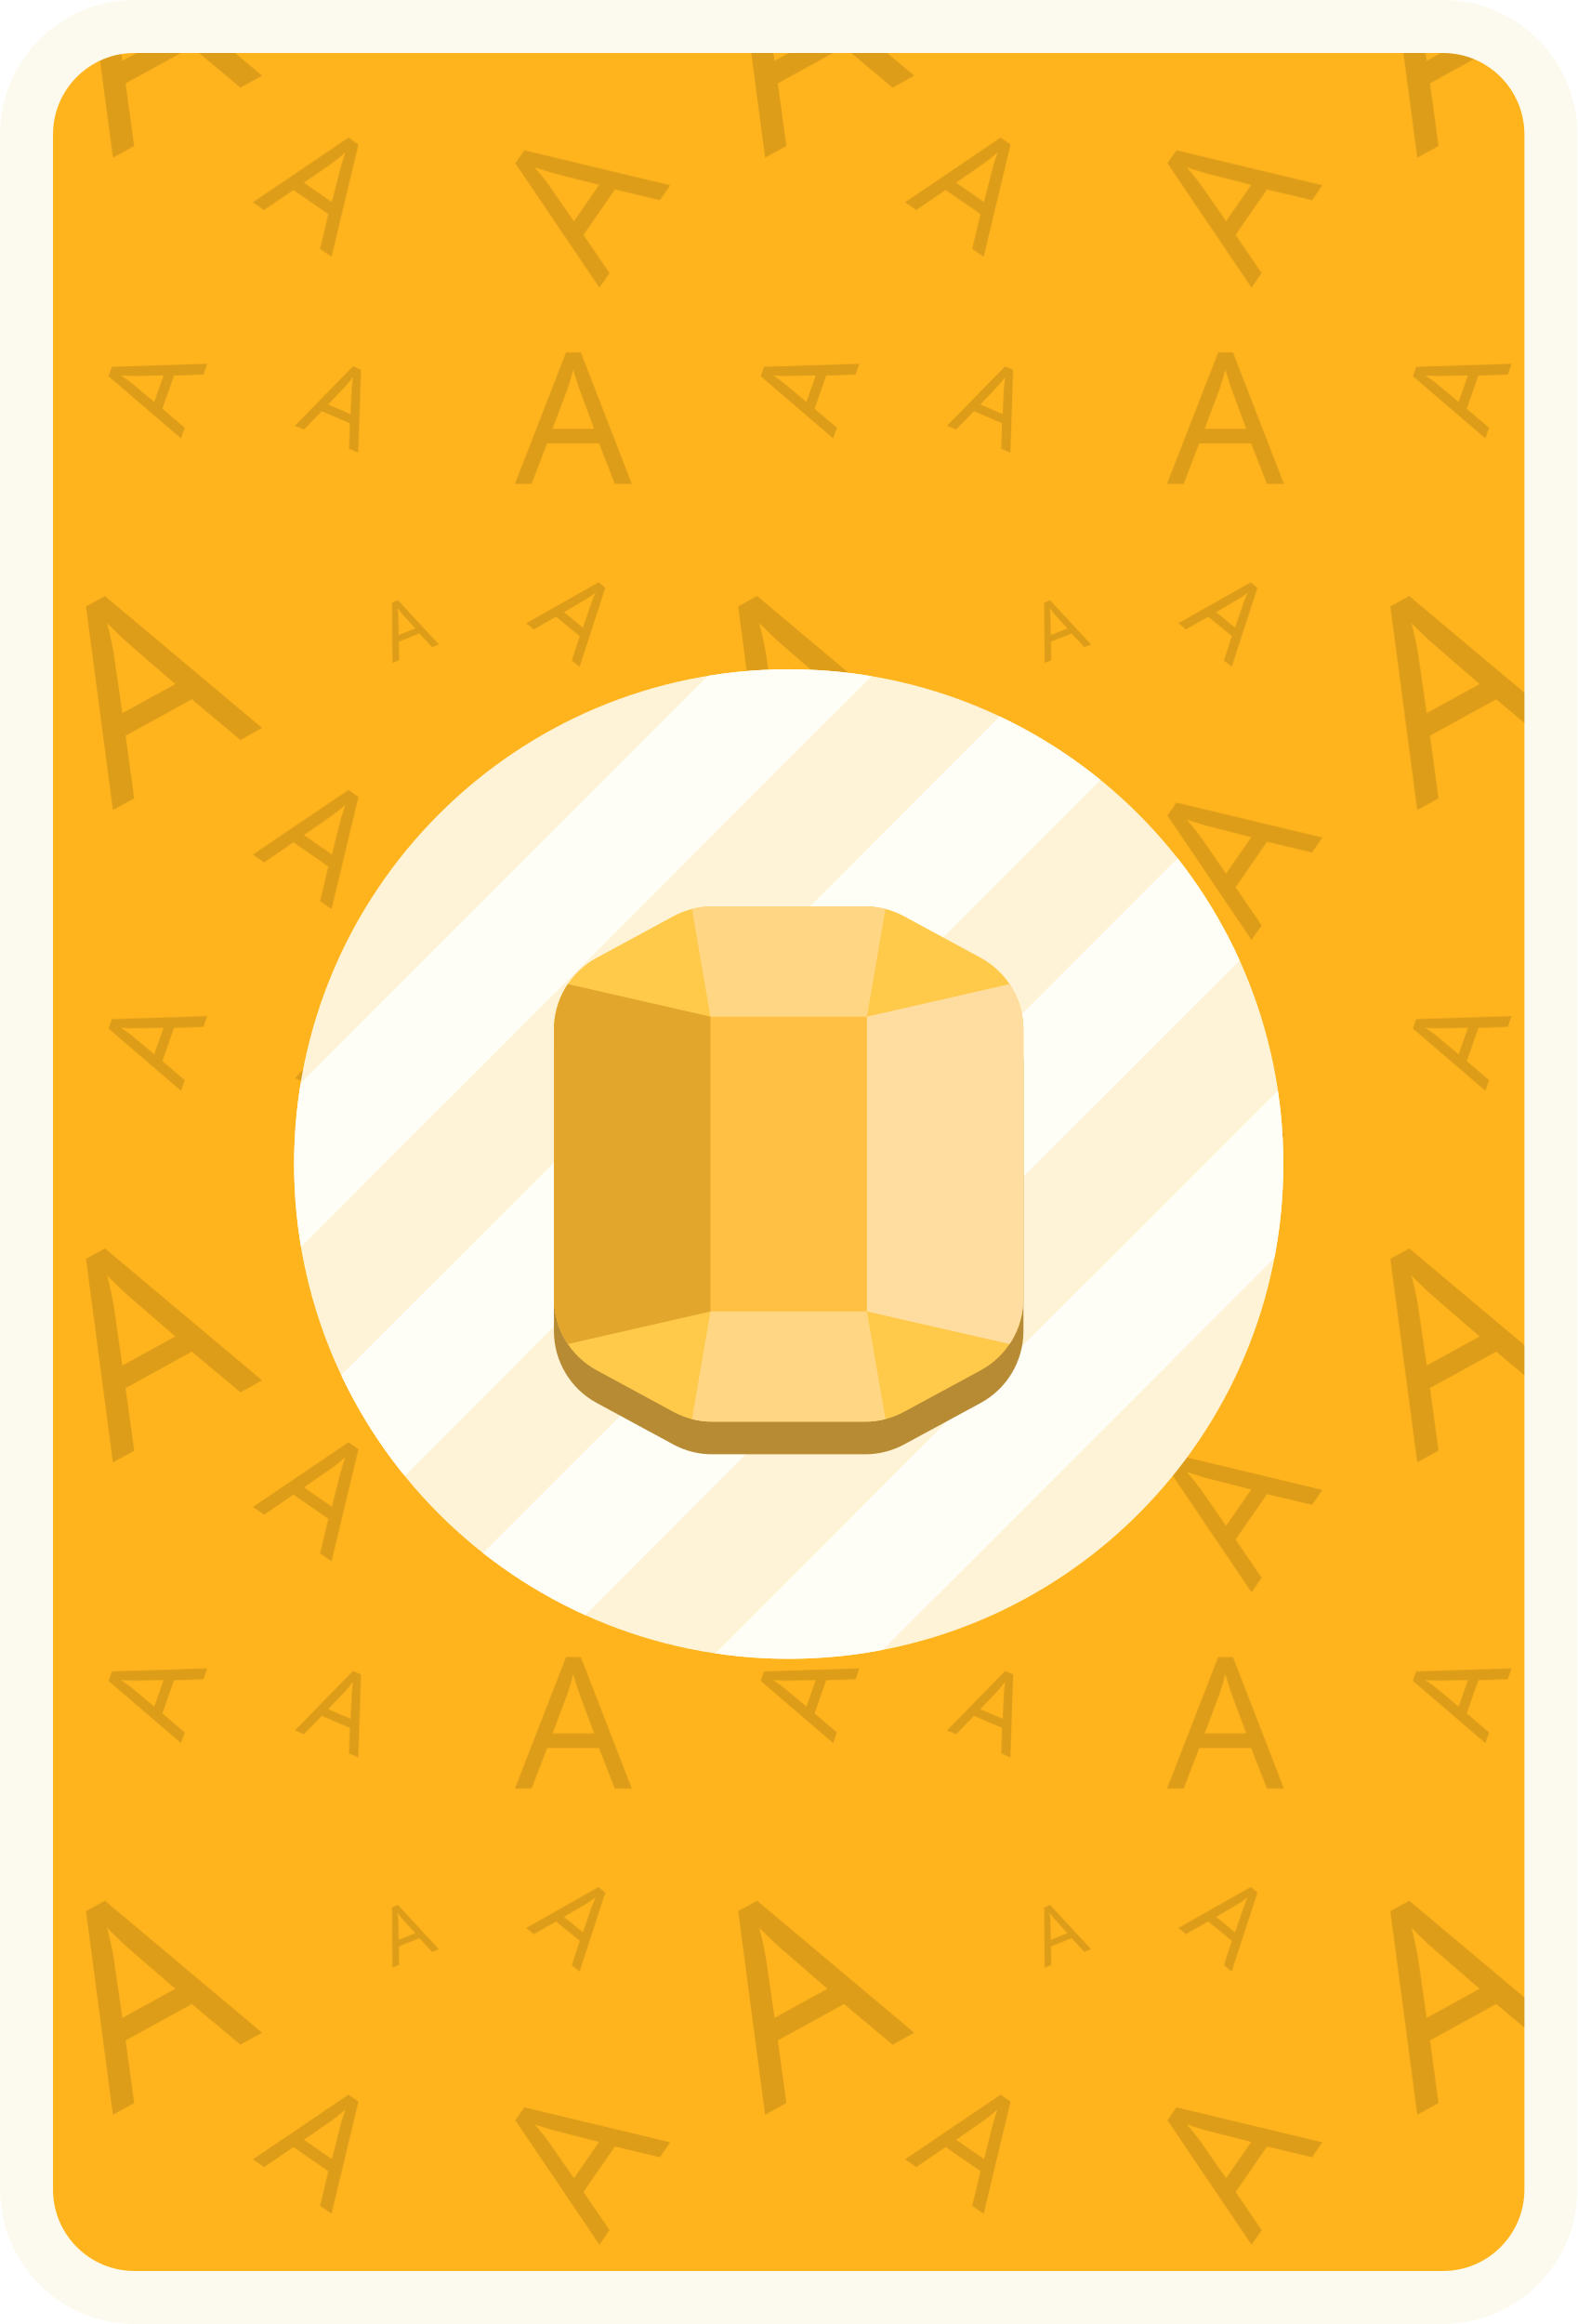
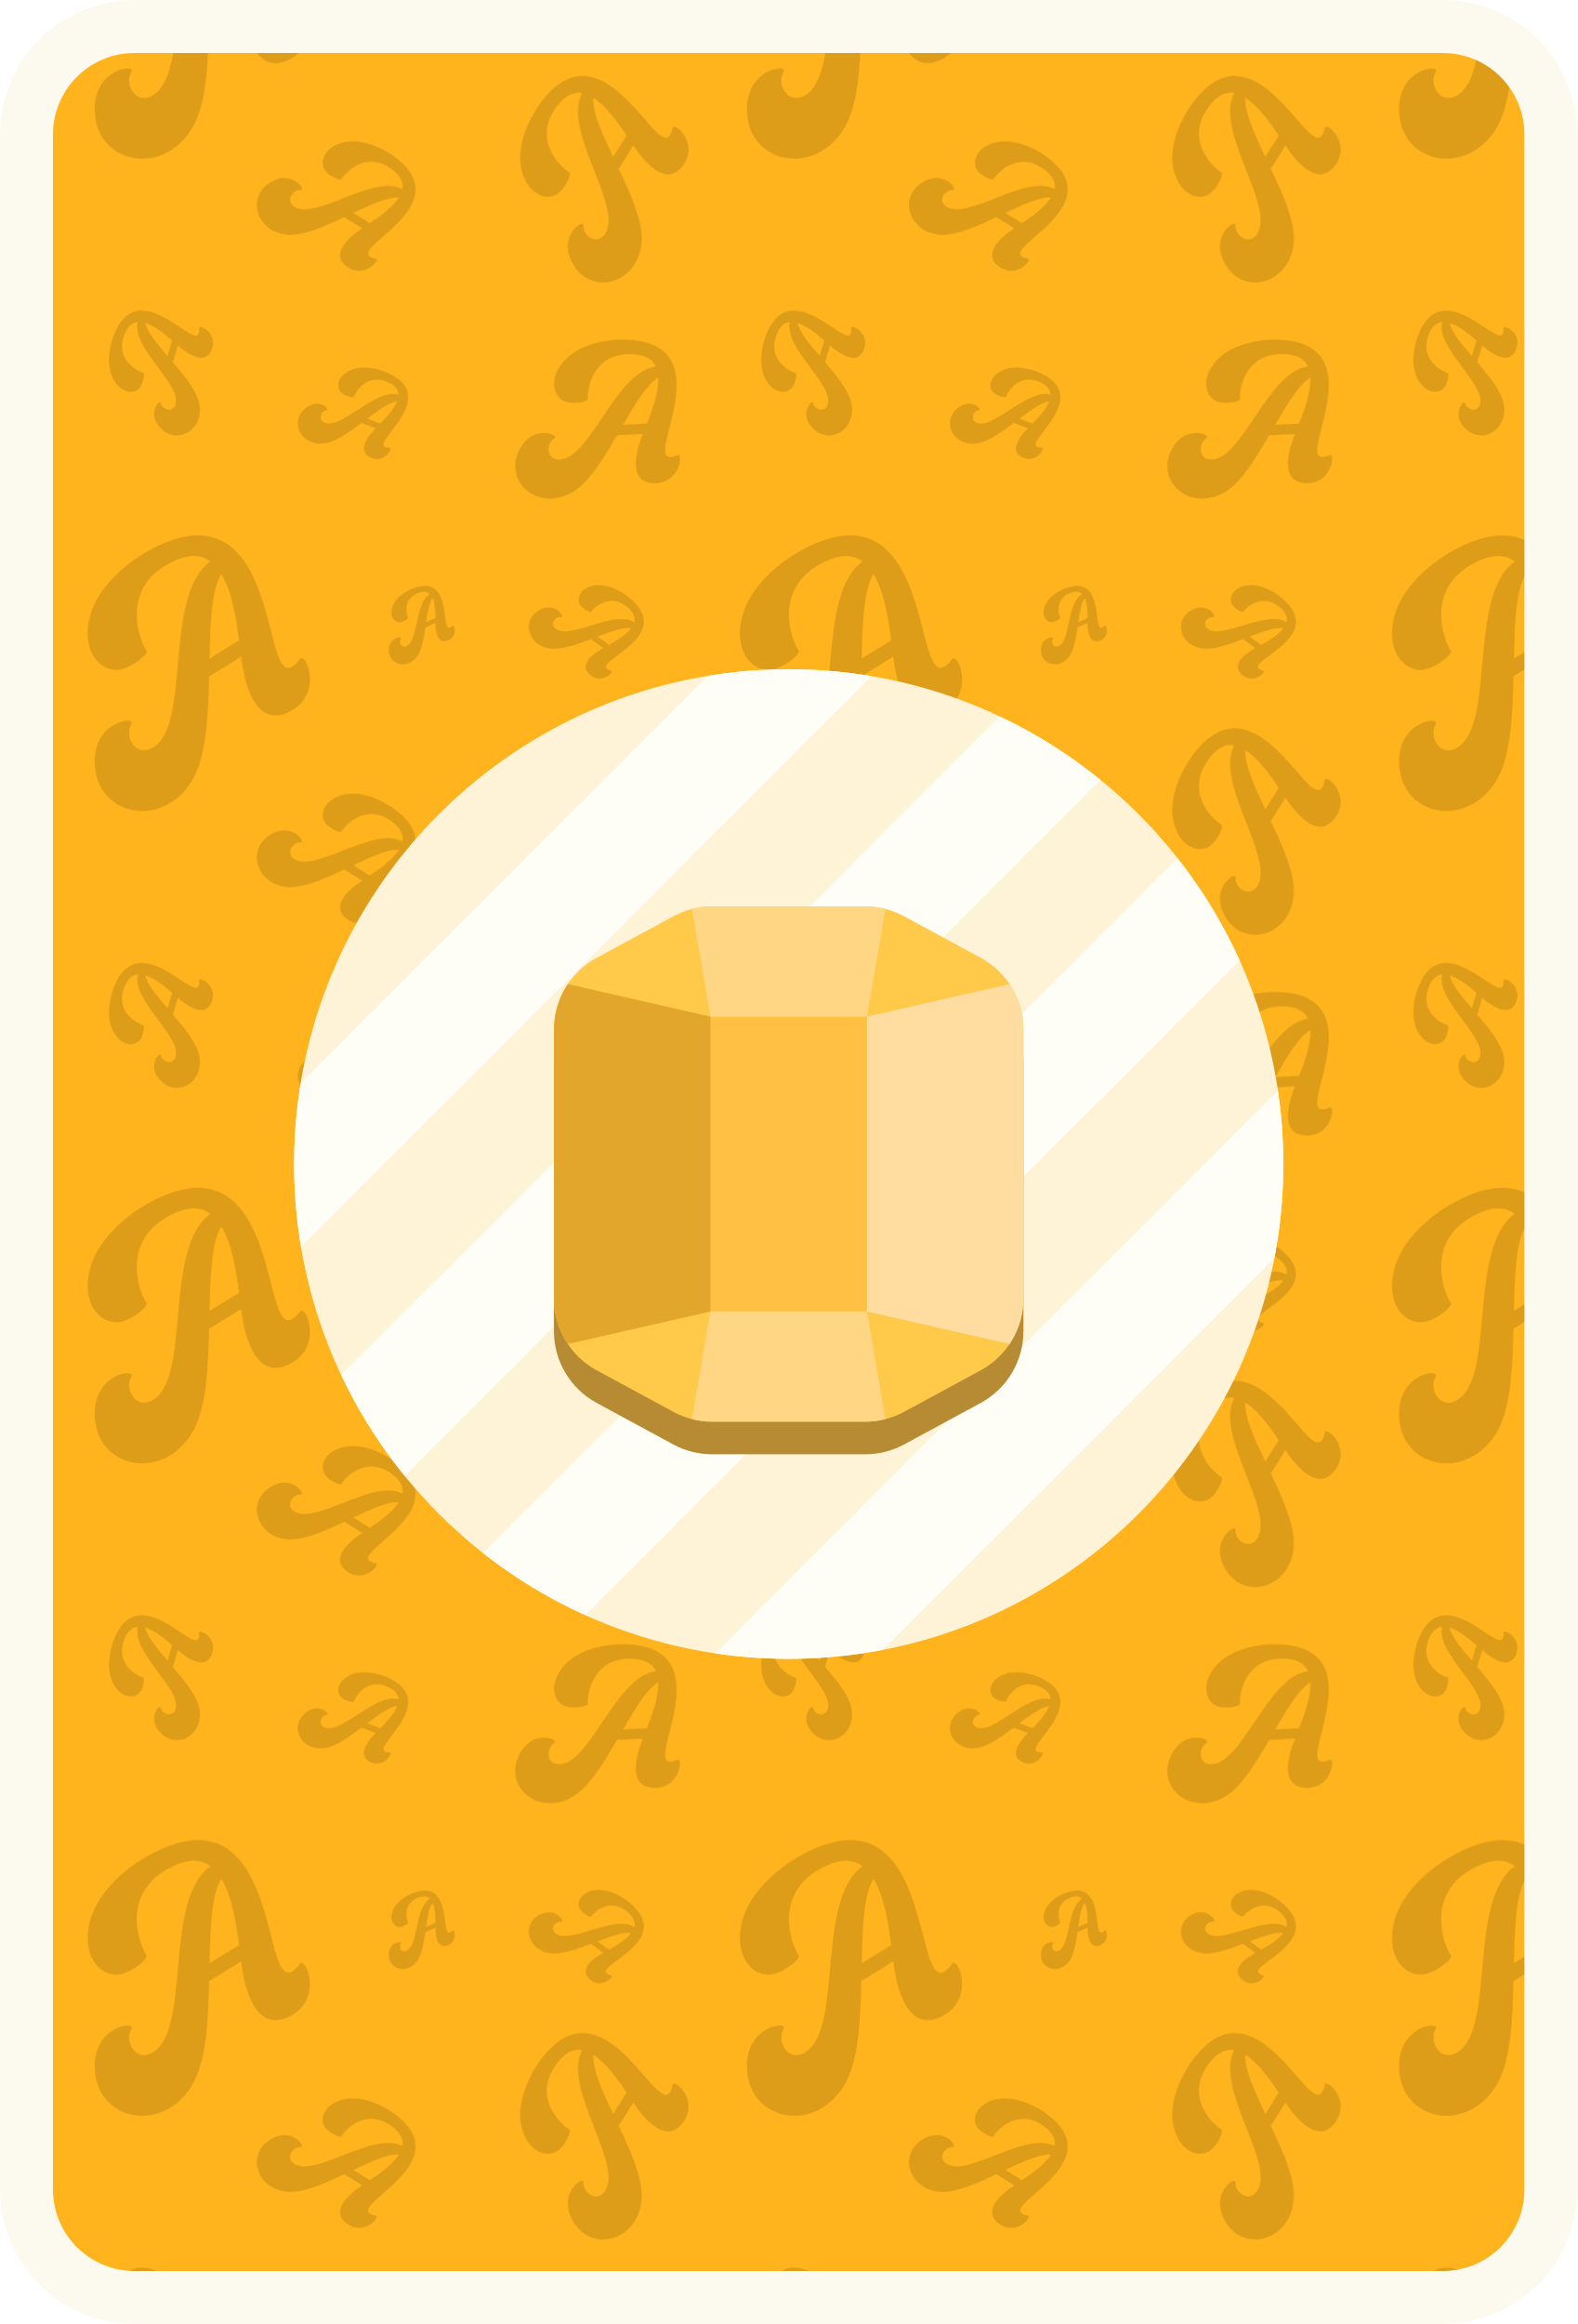
<svg xmlns="http://www.w3.org/2000/svg" id="Layer_2" data-name="Layer 2" viewBox="0 0 387 570">
  <defs>
    <style>
      .cls-1 {
        fill: #ffd683;
      }

      .cls-2 {
-         font-size: 81.86px;
-       }
- 
-       .cls-2, .cls-3, .cls-4, .cls-5, .cls-6, .cls-7, .cls-8, .cls-9 {
-         font-family: BatuphatScript-Regular, 'Batuphat Script';
-       }
- 
-       .cls-10 {
        fill: #b78b34;
      }

      .cls-3 {
-         font-size: 24.03px;
+         fill: #fefef7;
      }

      .cls-4 {
-         font-size: 33.11px;
+         fill: url(#New_Pattern);
+       }
+ 
+       .cls-5 {
+         fill: none;
+       }
+ 
+       .cls-6 {
+         opacity: .13;
+       }
+ 
+       .cls-7 {
+         fill: #e2a62d;
+       }
+ 
+       .cls-8 {
+         fill: #fcfaee;
+       }
+ 
+       .cls-9 {
+         fill: url(#stripes_2);
+       }
+ 
+       .cls-10 {
+         fill: #ffc94a;
      }

      .cls-11 {
-         fill: #fefef7;
+         opacity: .15;
      }

-       .cls-12 {
-         fill: url(#New_Pattern);
+       .cls-11, .cls-12 {
+         fill: #ffb41d;
      }

      .cls-13 {
-         fill: none;
+         clip-path: url(#clippath);
      }

      .cls-14 {
-         opacity: .13;
-       }
- 
-       .cls-5 {
-         font-size: 46px;
+         fill: #ffdda1;
      }

      .cls-15 {
-         fill: #e2a62d;
-       }
- 
-       .cls-16 {
-         fill: #fcfaee;
-       }
- 
-       .cls-6 {
-         font-size: 38.06px;
-       }
- 
-       .cls-17 {
-         fill: url(#stripes_2);
-       }
- 
-       .cls-18 {
-         fill: #ffc94a;
-       }
- 
-       .cls-7 {
-         font-size: 59.84px;
-       }
- 
-       .cls-8 {
-         font-size: 33.12px;
-       }
- 
-       .cls-19 {
-         opacity: .15;
-       }
- 
-       .cls-19, .cls-20 {
-         fill: #ffb41d;
-       }
- 
-       .cls-9 {
-         font-size: 56.23px;
-       }
- 
-       .cls-21 {
-         clip-path: url(#clippath);
-       }
- 
-       .cls-22 {
-         fill: #ffdda1;
-       }
- 
-       .cls-23 {
        fill: #ffc043;
      }
    </style>
    <pattern id="New_Pattern" data-name="New Pattern" x="0" y="0" width="200" height="200" patternTransform="translate(-2446.09 -1474.6) scale(.8)" patternUnits="userSpaceOnUse" viewBox="0 0 200 200">
      <g>
-         <rect class="cls-13" width="200" height="200" />
-         <text class="cls-2" transform="translate(92.25 291.61) rotate(-28.8)">
-           <tspan x="0" y="0">A</tspan>
-         </text>
-         <text class="cls-7" transform="translate(241.44 131.45) rotate(-55.33)">
-           <tspan x="0" y="0">A</tspan>
-         </text>
+         <rect class="cls-5" width="200" height="200" />
+         <path d="M117.3,281.1c3.67-7.25,4.24-18.96,4.45-30.47,2.18-1.29,6.44-3.92,9.84-6.06.1.69,2.04,23.26,14.73,16.94,10.85-5.41,4.94-18.88,3.22-16.06-.62.9-1.4,1.7-2.4,2.26-2.44,1.34-3.88-1.79-5.33-6.97-3.84-13.96-8.26-40.68-32.7-31.44-1.84.73-3.78,1.61-5.65,2.64-8.18,4.5-15.91,11.83-18.19,20.09-2.72,10.18,2.33,16.47,7.83,16.62,1.61.05,3.31-.61,4.89-1.47,2.8-1.54,5.02-3.79,4.59-4.39-2.65-3.96-7.48-18.87,6.51-26.56,4.02-2.21,8.97-3.9,13.08-.84-.07.04-.14.08-.14.08-14.49,10.68-5.54,50.41-17.74,57.12-5.17,2.84-8.6-3.58-6.37-7.33.72-1.24-2.15-1.53-5.16.13-3.23,1.77-6.67,5.72-6.01,13.02,1.01,11.68,12.89,16.64,22.36,11.44,3.16-1.74,6.09-4.56,8.2-8.71ZM125.51,219.23c3.33,5.55,4.65,14.07,5.41,20.38-2.79,1.72-6.51,3.96-9.02,5.52.2-10.85.58-20.87,3.6-25.9Z" />
+         <path d="M254.4,116.4c.04-5.94-3.42-13.79-7.04-21.39,1.01-1.56,2.94-4.66,4.46-7.18.29.42,8.93,14.55,15.17,6.27,5.33-7.08-2.93-13.96-3.14-11.56-.11.8-.36,1.57-.84,2.26-1.16,1.67-3.12.1-5.76-2.82-7.07-7.87-18.68-23.91-31.65-9.89-.96,1.08-1.95,2.29-2.83,3.57-3.88,5.61-6.55,12.93-5.34,19.08,1.55,7.55,6.9,10.01,10.55,8.31,1.07-.5,1.97-1.48,2.72-2.56,1.33-1.92,2.04-4.11,1.57-4.37-3.02-1.73-11.05-9.9-4.41-19.5,1.91-2.76,4.59-5.48,8.28-4.82l-.07.1c-6,11.72,12.83,34.78,7.04,43.15-2.45,3.54-6.8.46-6.56-2.72.07-1.04-1.9-.3-3.33,1.77-1.53,2.21-2.49,5.92.32,10.48,4.47,7.31,13.86,6.68,18.36.18,1.5-2.17,2.49-4.97,2.52-8.37ZM239.57,73.25c3.99,2.54,7.64,7.68,10.19,11.56-1.26,2.04-2.97,4.71-4.1,6.55-3.41-7.16-6.44-13.84-6.1-18.12Z" />
        <g>
-           <text class="cls-2" transform="translate(92.25 91.61) rotate(-28.8)">
-             <tspan x="0" y="0">A</tspan>
-           </text>
-           <text class="cls-5" transform="translate(135.17 105.27) rotate(34.67)">
-             <tspan x="0" y="0">A</tspan>
-           </text>
-           <text class="cls-4" transform="translate(148.07 173.77) rotate(23.07)">
-             <tspan x="0" y="0">A</tspan>
-           </text>
-           <text class="cls-3" transform="translate(177.97 46.49) rotate(-21.65)">
-             <tspan x="0" y="0">A</tspan>
-           </text>
-           <text class="cls-7" transform="translate(41.44 131.45) rotate(-55.33)">
-             <tspan x="0" y="0">A</tspan>
-           </text>
-           <text class="cls-8" transform="translate(18.99 34.33) rotate(39.27)">
-             <tspan x="0" y="0">A</tspan>
-           </text>
-           <text class="cls-9" transform="translate(15.51 191.62)">
-             <tspan x="0" y="0">A</tspan>
-           </text>
-           <text class="cls-6" transform="translate(113.14 177.67) rotate(-70.65)">
-             <tspan x="0" y="0">A</tspan>
-           </text>
+           <path d="M117.3,81.1c3.67-7.25,4.24-18.96,4.45-30.47,2.18-1.29,6.44-3.92,9.84-6.06.1.69,2.04,23.26,14.73,16.94,10.85-5.41,4.94-18.88,3.22-16.06-.62.9-1.4,1.7-2.4,2.26-2.44,1.34-3.88-1.79-5.33-6.97-3.84-13.96-8.26-40.68-32.7-31.44-1.84.73-3.78,1.61-5.65,2.64-8.18,4.5-15.91,11.83-18.19,20.09-2.72,10.18,2.33,16.47,7.83,16.62,1.61.05,3.31-.61,4.89-1.47,2.8-1.54,5.02-3.79,4.59-4.39-2.65-3.96-7.48-18.87,6.51-26.56,4.02-2.21,8.97-3.9,13.08-.84-.07.04-.14.08-.14.08-14.49,10.68-5.54,50.41-17.74,57.12-5.17,2.84-8.6-3.58-6.37-7.33.72-1.24-2.15-1.53-5.16.13-3.23,1.77-6.67,5.72-6.01,13.02,1.01,11.68,12.89,16.64,22.36,11.44,3.16-1.74,6.09-4.56,8.2-8.71ZM125.51,19.23c3.33,5.55,4.65,14.07,5.41,20.38-2.79,1.72-6.51,3.96-9.02,5.52.2-10.85.58-20.87,3.6-25.9Z" />
+           <path d="M146.74,115.23c4.57.03,10.6-2.62,16.44-5.41,1.2.77,3.59,2.26,5.52,3.43-.32.22-11.18,6.86-4.82,11.66,5.44,4.1,10.73-2.25,8.89-2.41-.61-.09-1.21-.28-1.74-.64-1.29-.89-.07-2.4,2.17-4.43,6.05-5.43,18.38-14.36,7.6-24.33-.83-.74-1.76-1.5-2.74-2.18-4.31-2.98-9.94-5.03-14.67-4.11-5.8,1.19-7.7,5.3-6.39,8.11.38.82,1.14,1.51,1.97,2.09,1.48,1.02,3.16,1.57,3.36,1.21,1.33-2.33,7.61-8.5,14.99-3.39,2.12,1.46,4.21,3.53,3.71,6.37-.04-.03-.08-.05-.08-.05-9.01-4.61-26.74,9.87-33.17,5.42-2.72-1.88-.36-5.23,2.09-5.04.8.05.23-1.46-1.36-2.56-1.7-1.18-4.55-1.92-8.06.24-5.62,3.44-5.13,10.66-.14,14.11,1.66,1.15,3.82,1.92,6.44,1.94ZM179.91,103.83c-1.95,3.07-5.91,5.87-8.89,7.84-1.57-.97-3.62-2.28-5.04-3.15,5.51-2.62,10.64-4.95,13.93-4.69Z" />
+           <path d="M157.67,179.12c3.22-.64,7.09-3.38,10.81-6.19.96.37,2.85,1.07,4.39,1.62-.2.2-6.89,6.46-1.71,8.92,4.43,2.1,7.24-3.14,5.92-2.99-.44.03-.89-.02-1.32-.2-1.04-.44-.4-1.68.89-3.44,3.48-4.71,10.88-12.78,1.84-18.26-.69-.4-1.46-.8-2.25-1.14-3.47-1.48-7.74-2.11-10.94-.77-3.92,1.68-4.66,4.85-3.33,6.64.39.53,1.02.9,1.69,1.19,1.19.51,2.46.65,2.54.36.6-1.83,4.14-7.09,10.08-4.56,1.71.73,3.48,1.88,3.53,3.95-.03-.01-.06-.03-.06-.03-7.02-1.95-17.42,10.82-22.6,8.62-2.19-.93-1.01-3.63.74-3.86.57-.08-.05-1.06-1.33-1.61-1.37-.58-3.48-.69-5.64,1.34-3.47,3.24-2.08,8.26,1.94,9.97,1.34.57,2.97.8,4.82.43ZM179.4,166.28c-.93,2.45-3.32,4.99-5.13,6.81-1.24-.46-2.88-1.08-4.01-1.49,3.5-2.65,6.78-5.03,9.14-5.32Z" />
+           <path d="M185.66,44.35c1.34-1.98,1.93-5.37,2.41-8.71.68-.3,2.02-.91,3.09-1.41,0,.21-.25,6.85,3.67,5.47,3.36-1.18,2.13-5.32,1.53-4.56-.21.24-.47.44-.78.57-.76.3-1.06-.66-1.3-2.23-.61-4.21-.92-12.15-8.38-10.35-.56.15-1.16.33-1.74.56-2.55,1.01-5.07,2.87-6.04,5.19-1.16,2.87.08,4.88,1.67,5.13.47.07.99-.06,1.48-.25.87-.35,1.6-.92,1.5-1.11-.63-1.25-1.49-5.77,2.87-7.5,1.25-.5,2.76-.81,3.84.23l-.04.02c-4.61,2.58-3.46,14.48-7.26,15.99-1.61.64-2.37-1.36-1.59-2.37.26-.33-.57-.52-1.51-.15-1.01.4-2.15,1.42-2.23,3.57-.13,3.44,3.15,5.32,6.09,4.15.98-.39,1.94-1.11,2.71-2.24ZM190.31,26.63c.77,1.74.84,4.27.83,6.13-.88.4-2.04.91-2.83,1.28.46-3.15.93-6.06,2-7.41Z" />
+           <path d="M54.4,116.4c.04-5.94-3.42-13.79-7.04-21.39,1.01-1.56,2.94-4.66,4.46-7.18.29.42,8.93,14.55,15.17,6.27,5.33-7.08-2.93-13.96-3.14-11.56-.11.8-.36,1.57-.84,2.26-1.16,1.67-3.12.1-5.76-2.82-7.07-7.87-18.68-23.91-31.65-9.89-.96,1.08-1.95,2.29-2.83,3.57-3.88,5.61-6.55,12.93-5.34,19.08,1.55,7.55,6.9,10.01,10.55,8.31,1.07-.5,1.97-1.48,2.72-2.56,1.33-1.92,2.04-4.11,1.57-4.37-3.02-1.73-11.05-9.9-4.41-19.5,1.91-2.76,4.59-5.48,8.28-4.82l-.07.1c-6,11.72,12.83,34.78,7.04,43.15-2.45,3.54-6.8.46-6.56-2.72.07-1.04-1.9-.3-3.33,1.77-1.53,2.21-2.49,5.92.32,10.48,4.47,7.31,13.86,6.68,18.36.18,1.5-2.17,2.49-4.97,2.52-8.37ZM39.57,73.25c3.99,2.54,7.64,7.68,10.19,11.56-1.26,2.04-2.97,4.71-4.1,6.55-3.41-7.16-6.44-13.84-6.1-18.12Z" />
+           <path d="M26.72,42.14c3.28.28,7.76-1.27,12.11-2.94.82.62,2.44,1.83,3.76,2.78-.24.14-8.42,4.28-4.13,8.09,3.67,3.26,7.83-1,6.52-1.22-.43-.1-.85-.27-1.21-.56-.87-.71.09-1.73,1.81-3.05,4.66-3.55,14.02-9.25,6.86-17.03-.55-.58-1.18-1.18-1.84-1.72-2.92-2.39-6.85-4.19-10.29-3.79-4.23.52-5.83,3.36-5.06,5.45.23.61.73,1.15,1.29,1.61,1,.82,2.18,1.31,2.34,1.06,1.09-1.59,5.95-5.66,10.95-1.57,1.44,1.17,2.82,2.78,2.29,4.78-.03-.02-.05-.04-.05-.04-6.2-3.83-19.76,5.54-24.12,1.97-1.85-1.51.05-3.77,1.79-3.5.57.08.25-1.04-.83-1.92-1.15-.94-3.15-1.64-5.8-.29-4.23,2.14-4.3,7.35-.91,10.12,1.13.92,2.63,1.6,4.51,1.76ZM51.18,35.87c-1.58,2.09-4.58,3.87-6.83,5.11-1.07-.79-2.47-1.85-3.43-2.55,4.1-1.57,7.92-2.94,10.27-2.56Z" />
+           <path d="M34.07,193.58c4.61-3.15,8.83-10.01,12.76-16.87,1.74-.06,5.17-.23,7.93-.39-.17.45-6.47,14.68,3.26,15.07,8.32.34,9.22-9.73,7.25-8.6-.67.34-1.41.56-2.19.56-1.91,0-1.74-2.36-.9-5.96,2.31-9.67,8.49-27.21-9.28-29.75-1.35-.17-2.81-.28-4.27-.28-6.41,0-13.49,1.86-17.6,6.07-5,5.23-4.05,10.68-.79,12.6.96.56,2.19.73,3.43.73,2.19,0,4.27-.62,4.22-1.12-.28-3.26,1.74-13.83,12.71-13.83,3.15,0,6.69.62,8.15,3.82h-.11c-12.26,1.63-20.02,28.51-29.58,28.51-4.05,0-3.99-5-1.41-6.52.84-.51-.79-1.63-3.15-1.63-2.53,0-5.9,1.24-7.93,5.85-3.26,7.37,2.25,14.28,9.67,14.28,2.47,0,5.17-.73,7.82-2.53ZM59.48,159.06c.17,4.44-1.86,10.01-3.49,14.06-2.25.11-5.23.22-7.25.34,3.71-6.47,7.25-12.37,10.74-14.39Z" />
+           <path d="M118.56,166.26c-.98-3.65-4.41-7.88-7.91-11.94.36-1.13,1.02-3.36,1.53-5.15.25.21,7.92,7.42,10.36,1.3,2.08-5.24-4.14-8.07-3.87-6.56.06.51.04,1.02-.13,1.53-.43,1.22-1.9.58-4.01-.76-5.66-3.64-15.48-11.53-21.08-.75-.41.82-.81,1.73-1.14,2.67-1.44,4.1-1.84,9.04-.07,12.61,2.22,4.37,5.92,4.98,7.87,3.33.57-.48.96-1.24,1.24-2.03.49-1.4.56-2.87.23-2.95-2.15-.55-8.44-4.22-5.98-11.22.71-2.01,1.9-4.14,4.27-4.35-.01.04-.03.07-.03.07-1.71,8.2,13.72,19.18,11.58,25.29-.91,2.59-4.09,1.43-4.48-.57-.13-.65-1.22.14-1.75,1.65-.57,1.62-.53,4.05,1.96,6.38,3.97,3.74,9.63,1.77,11.29-2.97.56-1.58.69-3.47.14-5.56ZM102.21,142.28c2.88.89,5.98,3.43,8.2,5.38-.43,1.46-1.03,3.39-1.41,4.71-3.3-3.82-6.28-7.41-6.79-10.09Z" />
        </g>
-         <text class="cls-3" transform="translate(-22.03 46.49) rotate(-21.65)">
-           <tspan x="0" y="0">A</tspan>
-         </text>
+         <path d="M-14.34,44.35c1.34-1.98,1.93-5.37,2.41-8.71.68-.3,2.02-.91,3.09-1.41,0,.21-.25,6.85,3.67,5.47,3.36-1.18,2.13-5.32,1.53-4.56-.21.24-.47.44-.78.57-.76.3-1.06-.66-1.3-2.23-.61-4.21-.92-12.15-8.38-10.35-.56.15-1.16.33-1.74.56-2.55,1.01-5.07,2.87-6.04,5.19-1.16,2.87.08,4.88,1.67,5.13.47.07.99-.06,1.48-.25.87-.35,1.6-.92,1.5-1.11-.63-1.25-1.49-5.77,2.87-7.5,1.25-.5,2.76-.81,3.84.23l-.04.02c-4.61,2.58-3.46,14.48-7.26,15.99-1.61.64-2.37-1.36-1.59-2.37.26-.33-.57-.52-1.51-.15-1.01.4-2.15,1.42-2.23,3.57-.13,3.44,3.15,5.32,6.09,4.15.98-.39,1.94-1.11,2.71-2.24ZM-9.69,26.63c.77,1.74.84,4.27.83,6.13-.88.4-2.04.91-2.83,1.28.46-3.15.93-6.06,2-7.41Z" />
        <g>
-           <text class="cls-4" transform="translate(148.07 -26.23) rotate(23.07)">
-             <tspan x="0" y="0">A</tspan>
-           </text>
-           <text class="cls-9" transform="translate(15.51 -8.38)">
-             <tspan x="0" y="0">A</tspan>
-           </text>
+           <path d="M157.67-20.88c3.22-.64,7.09-3.38,10.81-6.19.96.37,2.85,1.07,4.39,1.62-.2.2-6.89,6.46-1.71,8.92,4.43,2.1,7.24-3.14,5.92-2.99-.44.03-.89-.02-1.32-.2-1.04-.44-.4-1.68.89-3.44,3.48-4.71,10.88-12.78,1.84-18.26-.69-.4-1.46-.8-2.25-1.14-3.47-1.48-7.74-2.11-10.94-.77-3.92,1.68-4.66,4.85-3.33,6.64.39.53,1.02.9,1.69,1.19,1.19.51,2.46.65,2.54.36.6-1.83,4.14-7.09,10.08-4.56,1.71.73,3.48,1.88,3.53,3.95-.03-.01-.06-.03-.06-.03-7.02-1.95-17.42,10.82-22.6,8.62-2.19-.93-1.01-3.63.74-3.86.57-.08-.05-1.06-1.33-1.61-1.37-.58-3.48-.69-5.64,1.34-3.47,3.24-2.08,8.26,1.94,9.97,1.34.57,2.97.8,4.82.43ZM179.4-33.72c-.93,2.45-3.32,4.99-5.13,6.81-1.24-.46-2.88-1.08-4.01-1.49,3.5-2.65,6.78-5.03,9.14-5.32Z" />
+           <path d="M34.07-6.42c4.61-3.15,8.83-10.01,12.76-16.87,1.74-.06,5.17-.23,7.93-.39-.17.45-6.47,14.68,3.26,15.07,8.32.34,9.22-9.73,7.25-8.6-.67.34-1.41.56-2.19.56-1.91,0-1.74-2.36-.9-5.96,2.31-9.67,8.49-27.21-9.28-29.75-1.35-.17-2.81-.28-4.27-.28-6.41,0-13.49,1.86-17.6,6.07-5,5.23-4.05,10.68-.79,12.6.96.56,2.19.73,3.43.73,2.19,0,4.27-.62,4.22-1.12-.28-3.26,1.74-13.83,12.71-13.83,3.15,0,6.69.62,8.15,3.82h-.11c-12.26,1.63-20.02,28.51-29.58,28.51-4.05,0-3.99-5-1.41-6.52.84-.51-.79-1.63-3.15-1.63-2.53,0-5.9,1.24-7.93,5.85-3.26,7.37,2.25,14.28,9.67,14.28,2.47,0,5.17-.73,7.82-2.53ZM59.48-40.94c.17,4.44-1.86,10.01-3.49,14.06-2.25.11-5.23.22-7.25.34,3.71-6.47,7.25-12.37,10.74-14.39Z" />
        </g>
      </g>
    </pattern>
    <pattern id="stripes_2" data-name="stripes 2" x="0" y="0" width="200" height="200" patternTransform="translate(-2446.5 -1474.5) scale(.8)" patternUnits="userSpaceOnUse" viewBox="0 0 200 200">
      <g>
-         <rect class="cls-13" width="200" height="200" />
+         <rect class="cls-5" width="200" height="200" />
        <g>
-           <polygon class="cls-11" points="416.61 61.17 391.51 36.06 120.39 307.17 145.5 332.28 416.61 61.17" />
-           <polygon class="cls-11" points="465.63 110.18 440.53 85.08 169.41 356.19 194.52 381.3 465.63 110.18" />
+           <polygon class="cls-3" points="416.61 61.17 391.51 36.06 120.39 307.17 145.5 332.28 416.61 61.17" />
+           <polygon class="cls-3" points="465.63 110.18 440.53 85.08 169.41 356.19 194.52 381.3 465.63 110.18" />
        </g>
        <g>
-           <polygon class="cls-11" points="216.61 61.17 191.51 36.06 -79.61 307.17 -54.5 332.28 216.61 61.17" />
-           <polygon class="cls-11" points="265.63 110.18 240.53 85.08 -30.59 356.19 -5.48 381.3 265.63 110.18" />
+           <polygon class="cls-3" points="216.61 61.17 191.51 36.06 -79.61 307.17 -54.5 332.28 216.61 61.17" />
+           <polygon class="cls-3" points="265.63 110.18 240.53 85.08 -30.59 356.19 -5.48 381.3 265.63 110.18" />
        </g>
        <g>
-           <polygon class="cls-11" points="16.61 61.17 -8.49 36.06 -279.61 307.17 -254.5 332.28 16.61 61.17" />
-           <polygon class="cls-11" points="65.63 110.18 40.53 85.08 -230.59 356.19 -205.48 381.3 65.63 110.18" />
+           <polygon class="cls-3" points="16.61 61.17 -8.49 36.06 -279.61 307.17 -254.5 332.28 16.61 61.17" />
+           <polygon class="cls-3" points="65.63 110.18 40.53 85.08 -230.59 356.19 -205.48 381.3 65.63 110.18" />
        </g>
        <g>
-           <polygon class="cls-11" points="416.61 -138.83 391.51 -163.94 120.39 107.17 145.5 132.28 416.61 -138.83" />
-           <polygon class="cls-11" points="465.63 -89.82 440.53 -114.92 169.41 156.19 194.52 181.3 465.63 -89.82" />
+           <polygon class="cls-3" points="416.61 -138.83 391.51 -163.94 120.39 107.17 145.5 132.28 416.61 -138.83" />
+           <polygon class="cls-3" points="465.63 -89.82 440.53 -114.92 169.41 156.19 194.52 181.3 465.63 -89.82" />
        </g>
        <g>
-           <polygon class="cls-11" points="216.61 -138.83 191.51 -163.94 -79.61 107.17 -54.5 132.28 216.61 -138.83" />
-           <polygon class="cls-11" points="265.63 -89.82 240.53 -114.92 -30.59 156.19 -5.48 181.3 265.63 -89.82" />
+           <polygon class="cls-3" points="216.61 -138.83 191.51 -163.94 -79.61 107.17 -54.5 132.28 216.61 -138.83" />
+           <polygon class="cls-3" points="265.63 -89.82 240.53 -114.92 -30.59 156.19 -5.48 181.3 265.63 -89.82" />
        </g>
        <g>
-           <polygon class="cls-11" points="16.61 -138.83 -8.49 -163.94 -279.61 107.17 -254.5 132.28 16.61 -138.83" />
-           <polygon class="cls-11" points="65.63 -89.82 40.53 -114.92 -230.59 156.19 -205.48 181.3 65.63 -89.82" />
+           <polygon class="cls-3" points="16.61 -138.83 -8.49 -163.94 -279.61 107.17 -254.5 132.28 16.61 -138.83" />
+           <polygon class="cls-3" points="65.63 -89.82 40.53 -114.92 -230.59 156.19 -205.48 181.3 65.63 -89.82" />
        </g>
      </g>
    </pattern>
    <clipPath id="clippath">
-       <path class="cls-13" d="M212.27,222.32h-37.55c-3.33,0-6.61.83-9.55,2.42l-18.77,10.17c-6.47,3.5-10.5,10.27-10.5,17.62v65.95c0,7.36,4.03,14.12,10.5,17.62l18.77,10.17c2.93,1.59,6.21,2.42,9.55,2.42h37.55c3.33,0,6.61-.83,9.55-2.42l18.77-10.17c6.47-3.5,10.5-10.27,10.5-17.62v-65.95c0-7.36-4.03-14.12-10.5-17.62l-18.77-10.17c-2.93-1.59-6.21-2.42-9.55-2.42Z" />
+       <path class="cls-5" d="M212.27,222.32h-37.55c-3.33,0-6.61.83-9.55,2.42l-18.77,10.17c-6.47,3.5-10.5,10.27-10.5,17.62v65.95c0,7.36,4.03,14.12,10.5,17.62l18.77,10.17c2.93,1.59,6.21,2.42,9.55,2.42h37.55c3.33,0,6.61-.83,9.55-2.42l18.77-10.17c6.47-3.5,10.5-10.27,10.5-17.62v-65.95c0-7.36-4.03-14.12-10.5-17.62l-18.77-10.17c-2.93-1.59-6.21-2.42-9.55-2.42Z" />
    </clipPath>
  </defs>
  <g id="Epic">
    <g id="body">
      <g>
-         <rect class="cls-20" x="6.5" y="6.5" width="374" height="557" rx="26.5" ry="26.5" />
-         <path class="cls-16" d="M354,13c11.05,0,20,8.95,20,20v504c0,11.05-8.95,20-20,20H33c-11.05,0-20-8.95-20-20V33c0-11.05,8.95-20,20-20h321M354,0H33C14.8,0,0,14.8,0,33v504c0,18.2,14.8,33,33,33h321c18.2,0,33-14.8,33-33V33c0-18.2-14.8-33-33-33h0Z" />
+         <rect class="cls-12" x="6.5" y="6.5" width="374" height="557" rx="26.5" ry="26.5" />
+         <path class="cls-8" d="M354,13c11.05,0,20,8.95,20,20v504c0,11.05-8.95,20-20,20H33c-11.05,0-20-8.95-20-20V33c0-11.05,8.95-20,20-20h321M354,0H33C14.8,0,0,14.8,0,33v504c0,18.2,14.8,33,33,33h321c18.2,0,33-14.8,33-33V33c0-18.2-14.8-33-33-33h0Z" />
      </g>
-       <g class="cls-14">
-         <rect class="cls-12" x="13" y="13" width="361" height="544" rx="20" ry="20" />
+       <g class="cls-6">
+         <rect class="cls-4" x="13" y="13" width="361" height="544" rx="20" ry="20" />
      </g>
    </g>
    <g id="circle">
+       <circle class="cls-3" cx="193.5" cy="285.5" r="121.35" />
      <circle class="cls-11" cx="193.5" cy="285.5" r="121.35" />
-       <circle class="cls-19" cx="193.5" cy="285.5" r="121.35" />
-       <circle class="cls-17" cx="193.5" cy="285.5" r="121.35" />
+       <circle class="cls-9" cx="193.5" cy="285.5" r="121.35" />
    </g>
-     <path class="cls-10" d="M212.27,230.32h-37.55c-3.33,0-6.61.83-9.55,2.42l-18.77,10.17c-6.47,3.5-10.5,10.27-10.5,17.62v65.95c0,7.36,4.03,14.12,10.5,17.62l18.77,10.17c2.93,1.59,6.21,2.42,9.55,2.42h37.55c3.33,0,6.61-.83,9.55-2.42l18.77-10.17c6.47-3.5,10.5-10.27,10.5-17.62v-65.95c0-7.36-4.03-14.12-10.5-17.62l-18.77-10.17c-2.93-1.59-6.21-2.42-9.55-2.42Z" />
-     <g class="cls-21">
+     <path class="cls-2" d="M212.27,230.32h-37.55c-3.33,0-6.61.83-9.55,2.42l-18.77,10.17c-6.47,3.5-10.5,10.27-10.5,17.62v65.95c0,7.36,4.03,14.12,10.5,17.62l18.77,10.17c2.93,1.59,6.21,2.42,9.55,2.42h37.55c3.33,0,6.61-.83,9.55-2.42l18.77-10.17c6.47-3.5,10.5-10.27,10.5-17.62v-65.95c0-7.36-4.03-14.12-10.5-17.62l-18.77-10.17c-2.93-1.59-6.21-2.42-9.55-2.42Z" />
+     <g class="cls-13">
      <g>
-         <polygon class="cls-18" points="217.35 222.32 169.65 222.32 135.92 240.59 135.92 330.42 169.65 348.69 217.35 348.69 251.08 330.42 251.08 240.59 217.35 222.32" />
-         <rect class="cls-23" x="174.3" y="249.35" width="38.4" height="72.31" />
+         <polygon class="cls-10" points="217.35 222.32 169.65 222.32 135.92 240.59 135.92 330.42 169.65 348.69 217.35 348.69 251.08 330.42 251.08 240.59 217.35 222.32" />
+         <rect class="cls-15" x="174.3" y="249.35" width="38.4" height="72.31" />
        <polygon class="cls-1" points="212.7 249.35 174.3 249.35 169.65 222.32 217.35 222.32 212.7 249.35" />
        <polygon class="cls-1" points="212.7 321.66 174.3 321.66 169.65 348.69 217.35 348.69 212.7 321.66" />
-         <polygon class="cls-15" points="174.31 321.66 135.92 330.42 135.92 240.59 174.31 249.35 174.31 321.66" />
-         <polygon class="cls-22" points="212.7 321.66 251.1 330.42 251.1 240.59 212.7 249.35 212.7 321.66" />
+         <polygon class="cls-7" points="174.31 321.66 135.92 330.42 135.92 240.59 174.31 249.35 174.31 321.66" />
+         <polygon class="cls-14" points="212.7 321.66 251.1 330.42 251.1 240.59 212.7 249.35 212.7 321.66" />
      </g>
    </g>
  </g>
</svg>
